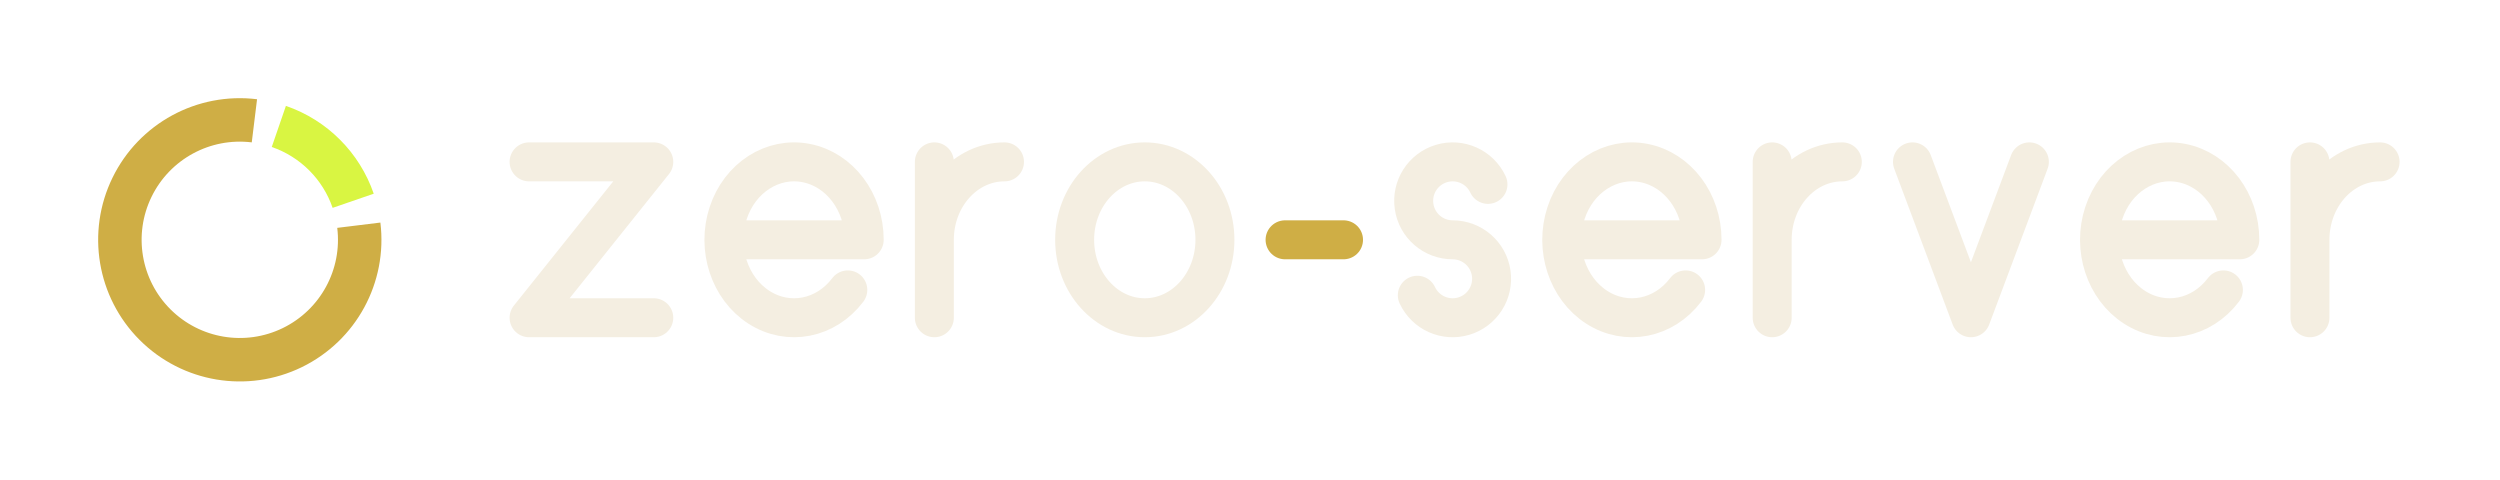
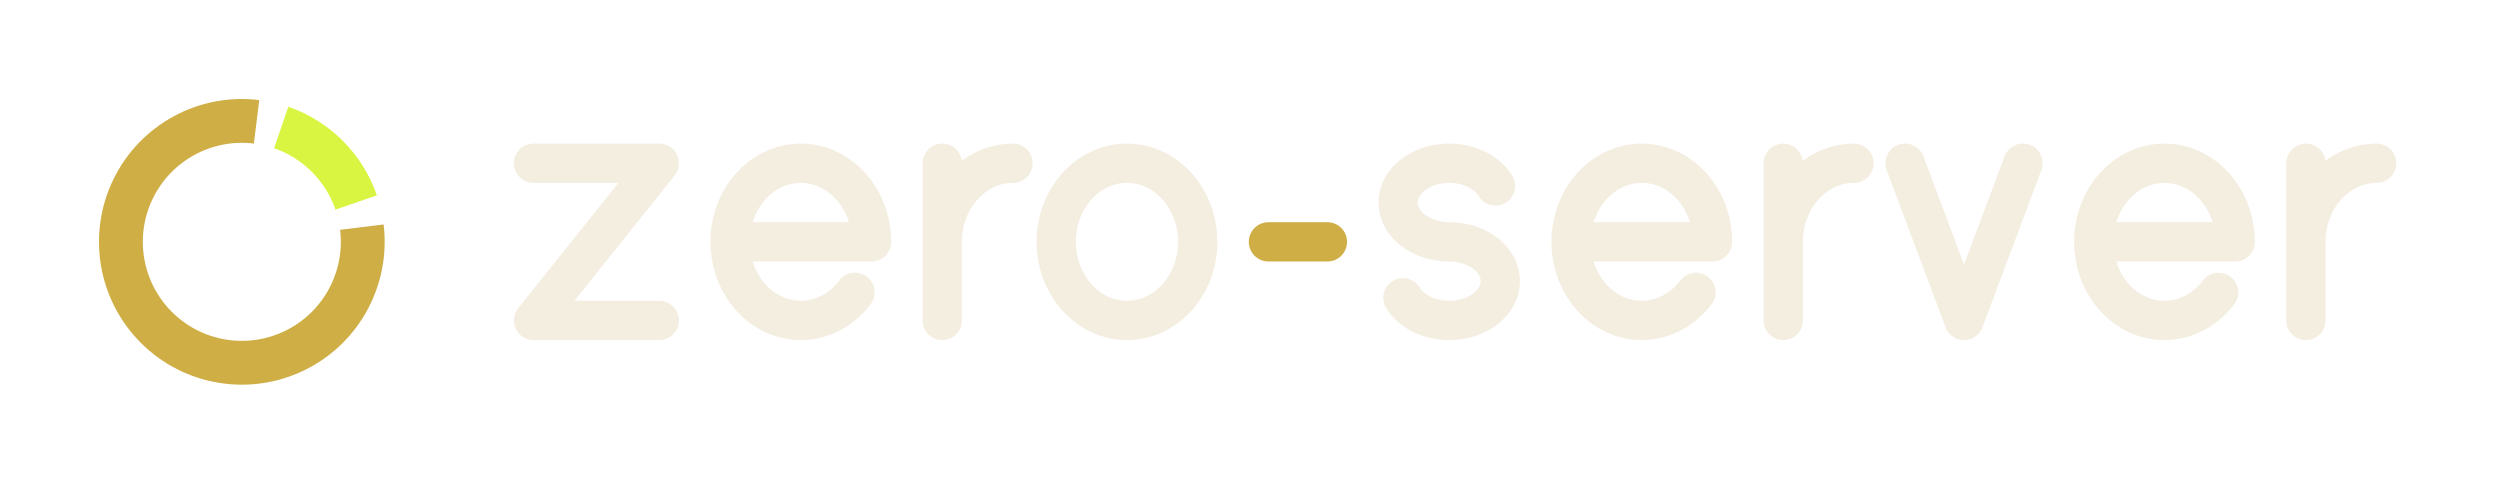
- <svg xmlns="http://www.w3.org/2000/svg" viewBox="0 0 834 160" width="834" height="160" role="img" aria-label="zero-server">
+ <svg xmlns="http://www.w3.org/2000/svg" viewBox="0 0 827 160" width="827" height="160" role="img" aria-label="zero-server">
  <g fill="none" stroke-width="14.5">
    <path d="M119.7 75.13A40 40 0 1 1 84.87 40.3" stroke="#CFAE45" />
    <path d="M93.02 42.18A40 40 0 0 1 117.82 66.98" stroke="#D9F542" />
  </g>
  <g transform="translate(170 47.5) scale(0.65)" fill="none" stroke="#F4EEE1" stroke-width="20" stroke-linecap="round" stroke-linejoin="round">
    <path transform="translate(0)" d="M10 10H74L10 90H74" />
    <path transform="translate(100)" d="M10 50H82A36 40 0 1 0 73.58 75.71" />
    <path transform="translate(208)" d="M10 90V10M10 50A36 40 0 0 1 46 10" />
-     <path transform="translate(280)" d="M82 50A36 40 0 1 1 10 50A36 40 0 1 1 82 50" />
-     <path transform="translate(388)" d="M10 50H40" stroke="#CFAE45" />
-     <path transform="translate(454)" d="M48.13 21.55A20 20 0 1 0 30 50A20 20 0 1 1 11.87 78.45" />
-     <path transform="translate(530)" d="M10 50H82A36 40 0 1 0 73.58 75.71" />
-     <path transform="translate(638)" d="M10 90V10M10 50A36 40 0 0 1 46 10" />
-     <path transform="translate(710)" d="M10 10L40 90L70 10" />
-     <path transform="translate(806)" d="M10 50H82A36 40 0 1 0 73.58 75.71" />
-     <path transform="translate(914)" d="M10 90V10M10 50A36 40 0 0 1 46 10" />
+     <path transform="translate(266)" d="M82 50A36 40 0 1 1 10 50A36 40 0 1 1 82 50" />
+     <path transform="translate(374)" d="M10 50H40" stroke="#CFAE45" />
+     <path transform="translate(440)" d="M59.56 21.55A26 20 0 1 0 36 50A26 20 0 1 1 12.44 78.45" />
+     <path transform="translate(528)" d="M10 50H82A36 40 0 1 0 73.58 75.71" />
+     <path transform="translate(636)" d="M10 90V10M10 50A36 40 0 0 1 46 10" />
+     <path transform="translate(698)" d="M10 10L40 90L70 10" />
+     <path transform="translate(794)" d="M10 50H82A36 40 0 1 0 73.58 75.71" />
+     <path transform="translate(902)" d="M10 90V10M10 50A36 40 0 0 1 46 10" />
  </g>
</svg>
